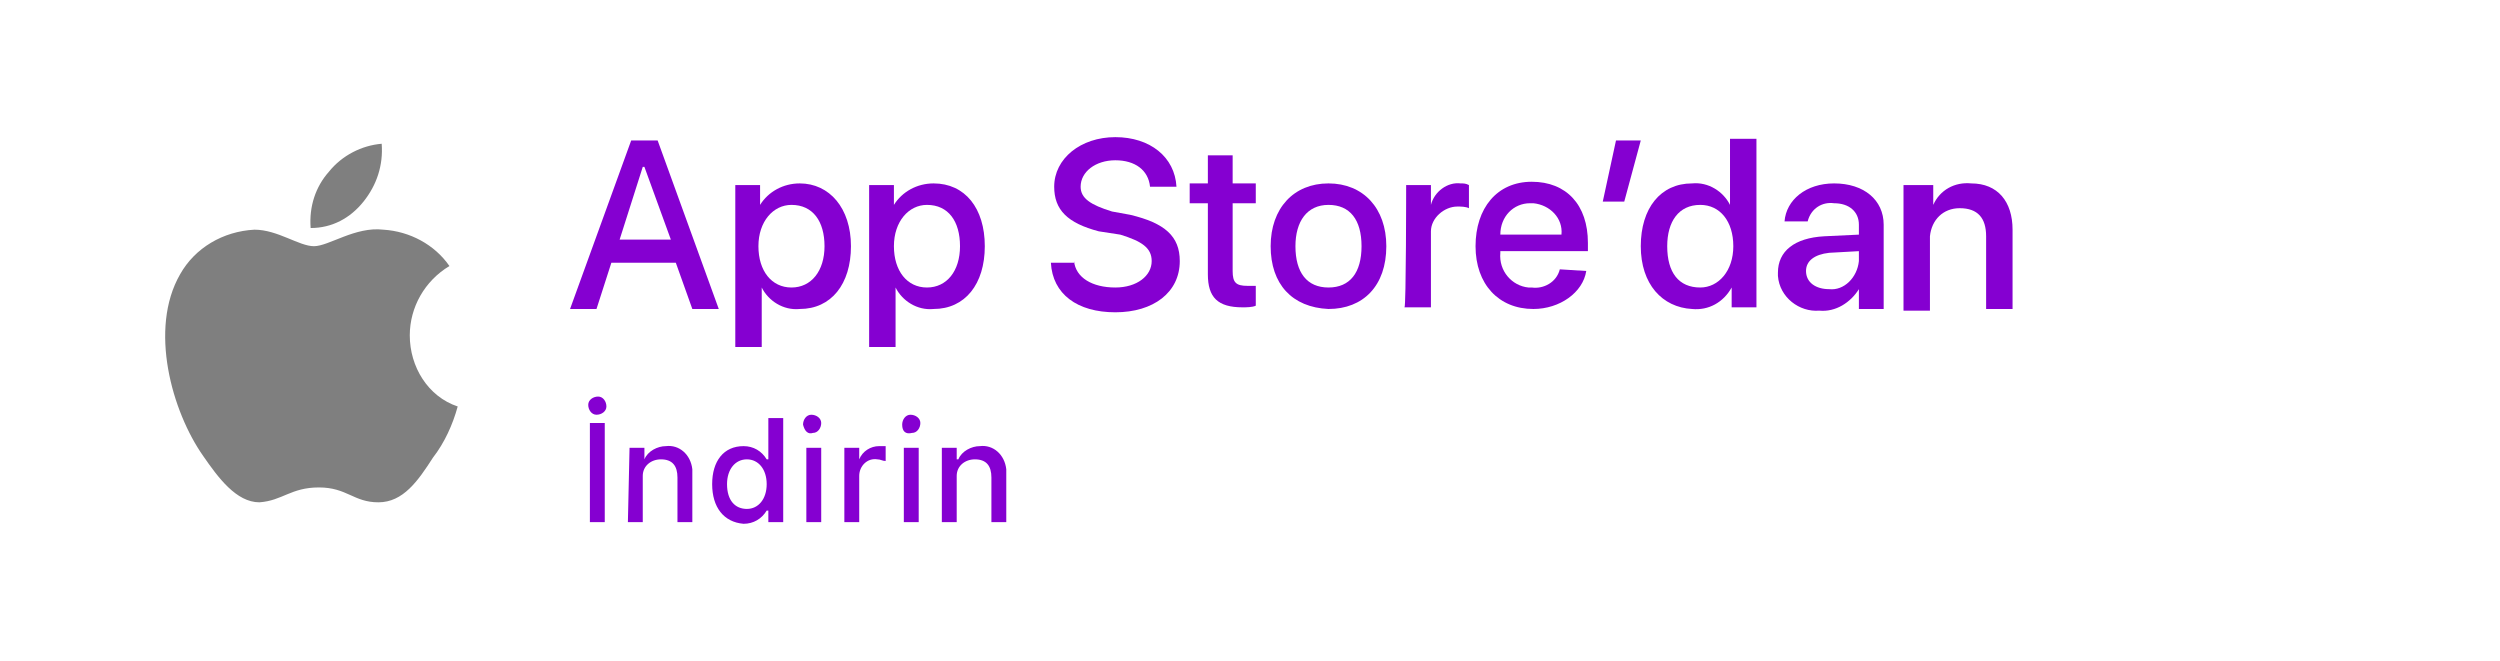
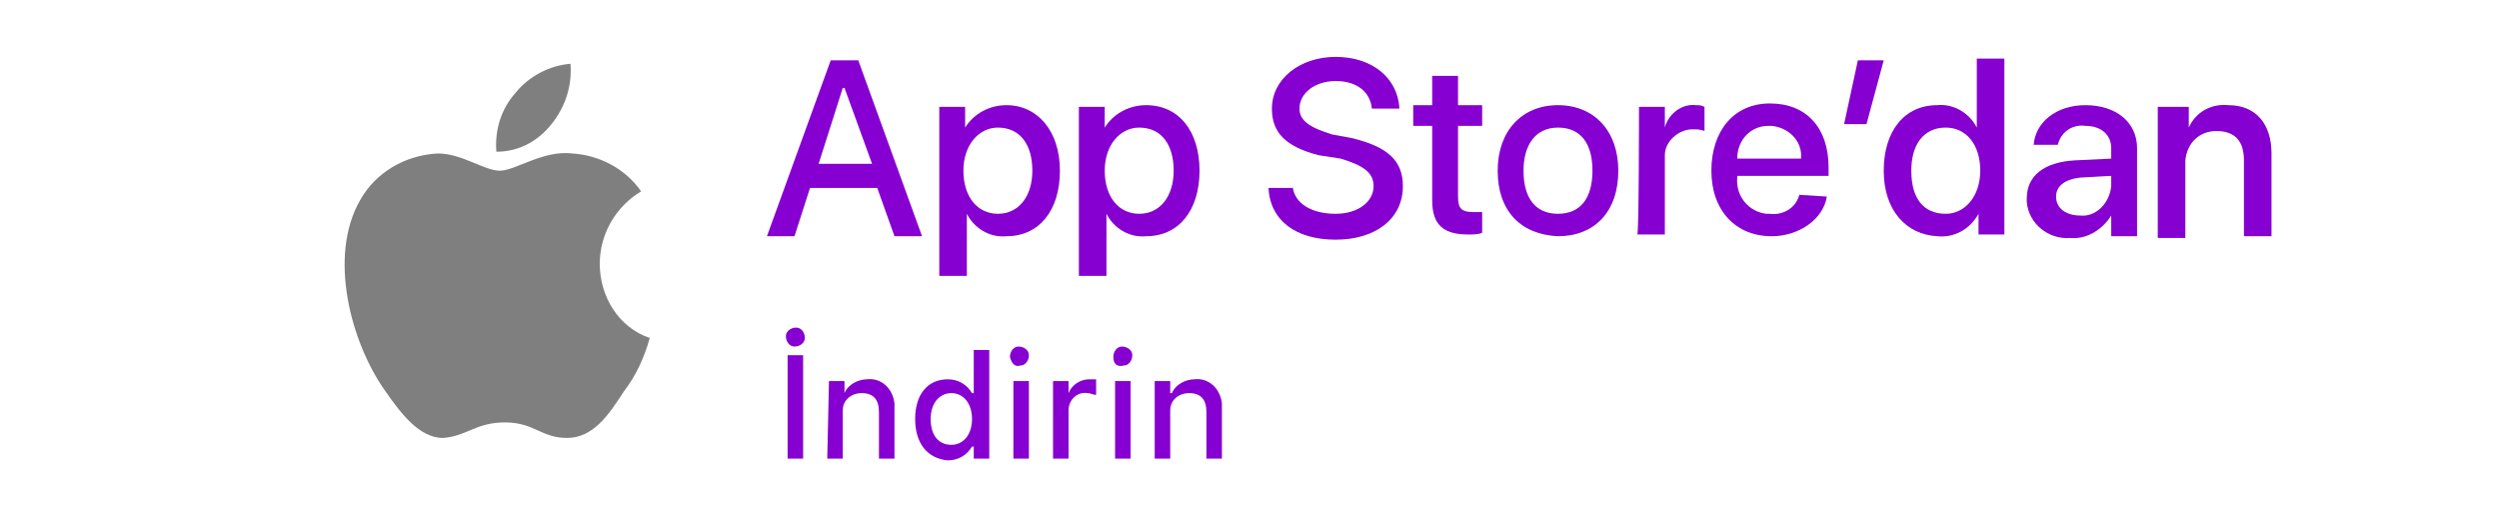
- <svg xmlns="http://www.w3.org/2000/svg" version="1.1" id="livetype" x="0px" y="0px" viewBox="0 0 151.3 40" style="enable-background:new 0 0 151.3 40;" xml:space="preserve">
+ <svg xmlns="http://www.w3.org/2000/svg" version="1.1" id="livetype" x="0px" y="0px" viewBox="-10 5 145 30" style="enable-background:new 0 0 151.3 40;" xml:space="preserve">
  <style type="text/css">
	.st0{fill:#7F7F7F;}
	.st1{fill:#8500D1;}
</style>
  <g>
    <g id="_Group_">
      <g id="_Group_2">
        <path id="_Path_" class="st0" d="M24.8,20.3c0-1.7,0.9-3.3,2.4-4.2c-0.9-1.3-2.4-2.1-4-2.2c-1.7-0.2-3.3,1-4.2,1s-2.2-1-3.6-1     c-1.9,0.1-3.6,1.1-4.5,2.7c-1.9,3.3-0.5,8.3,1.4,11c0.9,1.3,2,2.8,3.4,2.8c1.4-0.1,1.9-0.9,3.6-0.9s2.1,0.9,3.6,0.9     s2.4-1.3,3.3-2.7c0.7-0.9,1.2-2,1.5-3.1C25.9,24,24.8,22.2,24.8,20.3z" />
        <path id="_Path_2" class="st0" d="M22,12.2c0.8-1,1.2-2.2,1.1-3.5c-1.2,0.1-2.4,0.7-3.2,1.7c-0.8,0.9-1.2,2.1-1.1,3.4     C20.1,13.8,21.2,13.2,22,12.2z" />
      </g>
    </g>
    <g id="_Group_3">
      <g>
        <path class="st1" d="M35.6,24.5c0-0.3,0.3-0.5,0.6-0.5s0.5,0.3,0.5,0.6c0,0.3-0.3,0.5-0.6,0.5S35.6,24.8,35.6,24.5L35.6,24.5z      M35.7,31.6v-6h0.9v6H35.7z" />
        <path class="st1" d="M38.1,27.1H39v0.7l0,0c0.2-0.5,0.8-0.8,1.3-0.8c0.8-0.1,1.5,0.5,1.6,1.4c0,0.1,0,0.2,0,0.3v2.9H41v-2.7     c0-0.7-0.3-1.1-1-1.1c-0.6,0-1.1,0.4-1.1,1c0,0.1,0,0.1,0,0.2v2.6H38L38.1,27.1L38.1,27.1z" />
        <path class="st1" d="M43.1,29.3c0-1.4,0.7-2.3,1.9-2.3c0.6,0,1.1,0.3,1.4,0.8h0.1v-2.5h0.9v6.3h-0.9v-0.7h-0.1     c-0.3,0.5-0.8,0.8-1.4,0.8C43.8,31.6,43.1,30.7,43.1,29.3z M44,29.3c0,1,0.5,1.5,1.2,1.5s1.2-0.6,1.2-1.5s-0.5-1.5-1.2-1.5     S44,28.4,44,29.3L44,29.3z" />
        <path class="st1" d="M48.6,25.7c0-0.3,0.2-0.6,0.5-0.6s0.6,0.2,0.6,0.5s-0.2,0.6-0.5,0.6l0,0C48.9,26.3,48.7,26.1,48.6,25.7     C48.6,25.8,48.6,25.7,48.6,25.7z M48.8,27.1h0.9v4.5h-0.9V27.1z" />
        <path class="st1" d="M51.1,27.1H52v0.7l0,0c0.2-0.5,0.7-0.8,1.2-0.8c0.1,0,0.3,0,0.4,0v0.9c-0.2,0-0.3-0.1-0.5-0.1     c-0.6-0.1-1.1,0.4-1.1,1v0.1v2.7h-0.9L51.1,27.1z" />
        <path class="st1" d="M54.6,25.7c0-0.3,0.2-0.6,0.5-0.6s0.6,0.2,0.6,0.5s-0.2,0.6-0.5,0.6l0,0C54.8,26.3,54.6,26.1,54.6,25.7     C54.6,25.8,54.6,25.7,54.6,25.7z M54.7,27.1h0.9v4.5h-0.9V27.1z" />
        <path class="st1" d="M57,27.1h0.9v0.7H58c0.2-0.5,0.8-0.8,1.3-0.8c0.8-0.1,1.5,0.5,1.6,1.4c0,0.1,0,0.2,0,0.3v2.9H60v-2.7     c0-0.7-0.3-1.1-1-1.1c-0.6,0-1.1,0.4-1.1,1c0,0.1,0,0.1,0,0.2v2.6H57V27.1z" />
      </g>
    </g>
    <g>
      <path class="st1" d="M40.9,15.9H37l-0.9,2.8h-1.6l3.7-10.2h1.6l3.7,10.2h-1.6L40.9,15.9z M37.5,14.5h3.1L39,10.1h-0.1L37.5,14.5z" />
      <path class="st1" d="M51.5,14.9c0,2.3-1.2,3.8-3.1,3.8c-1,0.1-1.9-0.5-2.3-1.3l0,0V21h-1.6v-9.8H46v1.2l0,0    c0.5-0.8,1.4-1.3,2.4-1.3C50.2,11.1,51.5,12.6,51.5,14.9z M49.9,14.9c0-1.5-0.7-2.5-2-2.5c-1.1,0-2,1-2,2.5s0.8,2.5,2,2.5    C49.1,17.4,49.9,16.4,49.9,14.9L49.9,14.9z" />
      <path class="st1" d="M59.6,14.9c0,2.3-1.2,3.8-3.1,3.8c-1,0.1-1.9-0.5-2.3-1.3l0,0V21h-1.6v-9.8h1.5v1.2l0,0    c0.5-0.8,1.4-1.3,2.4-1.3C58.4,11.1,59.6,12.6,59.6,14.9z M58.1,14.9c0-1.5-0.7-2.5-2-2.5c-1.1,0-2,1-2,2.5s0.8,2.5,2,2.5    C57.3,17.4,58.1,16.4,58.1,14.9L58.1,14.9z" />
      <path class="st1" d="M65,15.8c0.1,1,1.1,1.6,2.5,1.6c1.3,0,2.2-0.7,2.2-1.6c0-0.8-0.6-1.2-1.9-1.6L66.5,14    c-1.9-0.5-2.7-1.3-2.7-2.7c0-1.7,1.6-3,3.7-3c2.1,0,3.6,1.2,3.7,3h-1.6c-0.1-1-0.9-1.6-2.1-1.6s-2.1,0.7-2.1,1.6    c0,0.7,0.6,1.1,1.9,1.5l1.1,0.2c2.1,0.5,3,1.3,3,2.8c0,1.9-1.6,3.1-3.9,3.1c-2.3,0-3.8-1.1-3.9-3H65z" />
      <path class="st1" d="M74.6,9.4v1.7H76v1.2h-1.4v4.1c0,0.7,0.2,0.9,0.9,0.9c0.2,0,0.3,0,0.5,0v1.2c-0.2,0.1-0.6,0.1-0.8,0.1    c-1.5,0-2.1-0.6-2.1-2v-4.3H72v-1.2h1.1V9.4H74.6z" />
      <path class="st1" d="M76.9,14.9c0-2.3,1.4-3.8,3.5-3.8s3.5,1.5,3.5,3.8c0,2.4-1.4,3.8-3.5,3.8C78.2,18.6,76.9,17.2,76.9,14.9z     M82.4,14.9c0-1.6-0.7-2.5-2-2.5s-2,1-2,2.5c0,1.6,0.7,2.5,2,2.5S82.4,16.5,82.4,14.9z" />
      <path class="st1" d="M85.1,11.2h1.5v1.2l0,0c0.2-0.8,1-1.4,1.8-1.3c0.2,0,0.3,0,0.5,0.1v1.4c-0.2-0.1-0.5-0.1-0.7-0.1    c-0.8,0-1.6,0.7-1.6,1.5c0,0.1,0,0.2,0,0.2v4.4h-1.6C85.1,18.6,85.1,11.2,85.1,11.2z" />
      <path class="st1" d="M96,16.4c-0.2,1.3-1.6,2.3-3.2,2.3c-2.1,0-3.5-1.5-3.5-3.8s1.3-3.9,3.4-3.9c2.1,0,3.4,1.4,3.4,3.7v0.5h-5.3    v0.1c-0.1,1.1,0.7,2,1.7,2.1c0.1,0,0.2,0,0.2,0c0.7,0.1,1.5-0.3,1.7-1.1L96,16.4z M90.8,14.2h3.7c0.1-1-0.7-1.8-1.7-1.9    c-0.1,0-0.1,0-0.2,0C91.6,12.3,90.8,13.1,90.8,14.2L90.8,14.2z" />
      <path class="st1" d="M97,12.2l0.8-3.7h1.5l-1,3.7H97z" />
      <path class="st1" d="M99.3,14.9c0-2.3,1.2-3.8,3.1-3.8c1-0.1,1.9,0.5,2.3,1.3l0,0v-4h1.6v10.2h-1.5v-1.2l0,0    c-0.5,0.9-1.4,1.4-2.4,1.3C100.6,18.6,99.3,17.2,99.3,14.9z M100.9,14.9c0,1.6,0.7,2.5,2,2.5c1.1,0,2-1,2-2.5s-0.8-2.5-2-2.5    C101.6,12.4,100.9,13.4,100.9,14.9L100.9,14.9z" />
      <path class="st1" d="M107.6,16.5c0-1.3,1-2.1,2.8-2.2l2.1-0.1v-0.6c0-0.8-0.6-1.3-1.5-1.3c-0.7-0.1-1.4,0.3-1.6,1.1H108    c0.1-1.3,1.3-2.3,3-2.3c1.8,0,3,1,3,2.5v5.1h-1.5v-1.2l0,0c-0.5,0.8-1.4,1.4-2.4,1.3c-1.2,0.1-2.4-0.8-2.5-2.1    C107.6,16.6,107.6,16.5,107.6,16.5z M112.5,15.8v-0.6l-1.8,0.1c-0.9,0.1-1.4,0.5-1.4,1.1c0,0.7,0.6,1.1,1.4,1.1    C111.6,17.6,112.4,16.8,112.5,15.8C112.5,15.9,112.5,15.9,112.5,15.8L112.5,15.8z" />
      <path class="st1" d="M115.5,11.2h1.5v1.2l0,0c0.4-0.9,1.3-1.4,2.3-1.3c1.6,0,2.5,1.1,2.5,2.8v4.8h-1.6v-4.4c0-1.1-0.5-1.7-1.6-1.7    c-1,0-1.7,0.7-1.8,1.7c0,0.1,0,0.2,0,0.2v4.3h-1.6v-7.6H115.5z" />
    </g>
  </g>
</svg>
